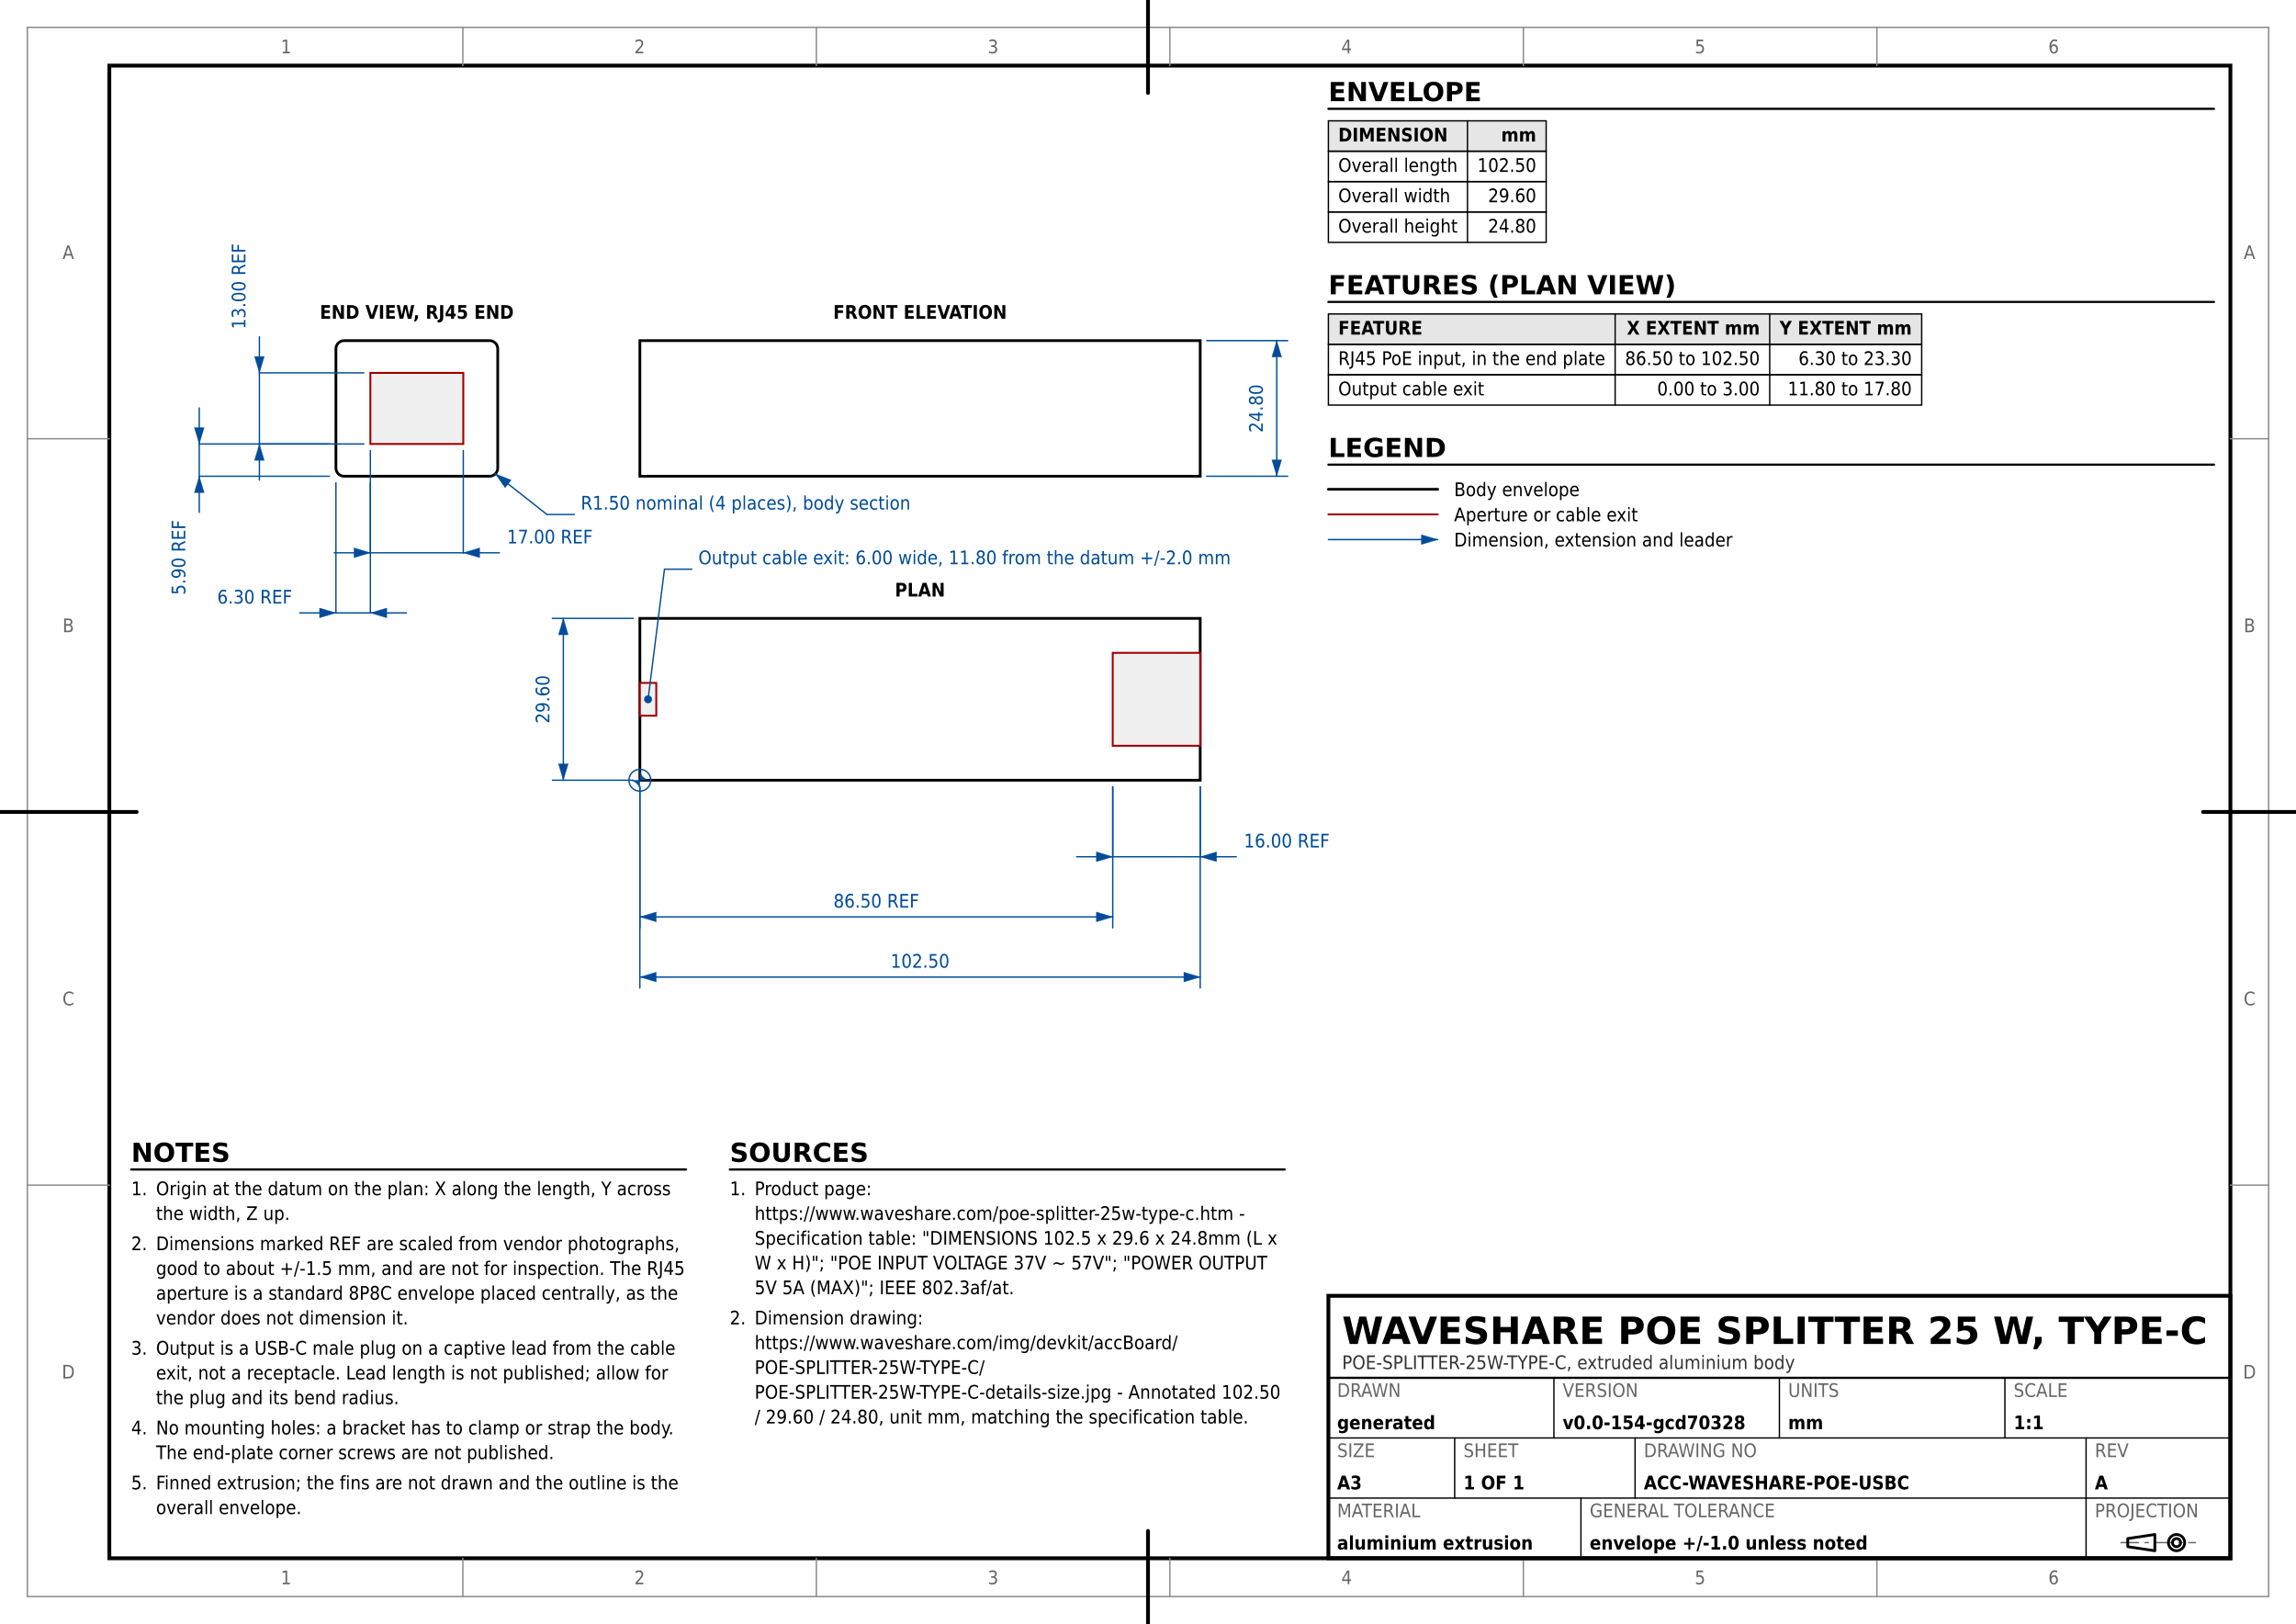
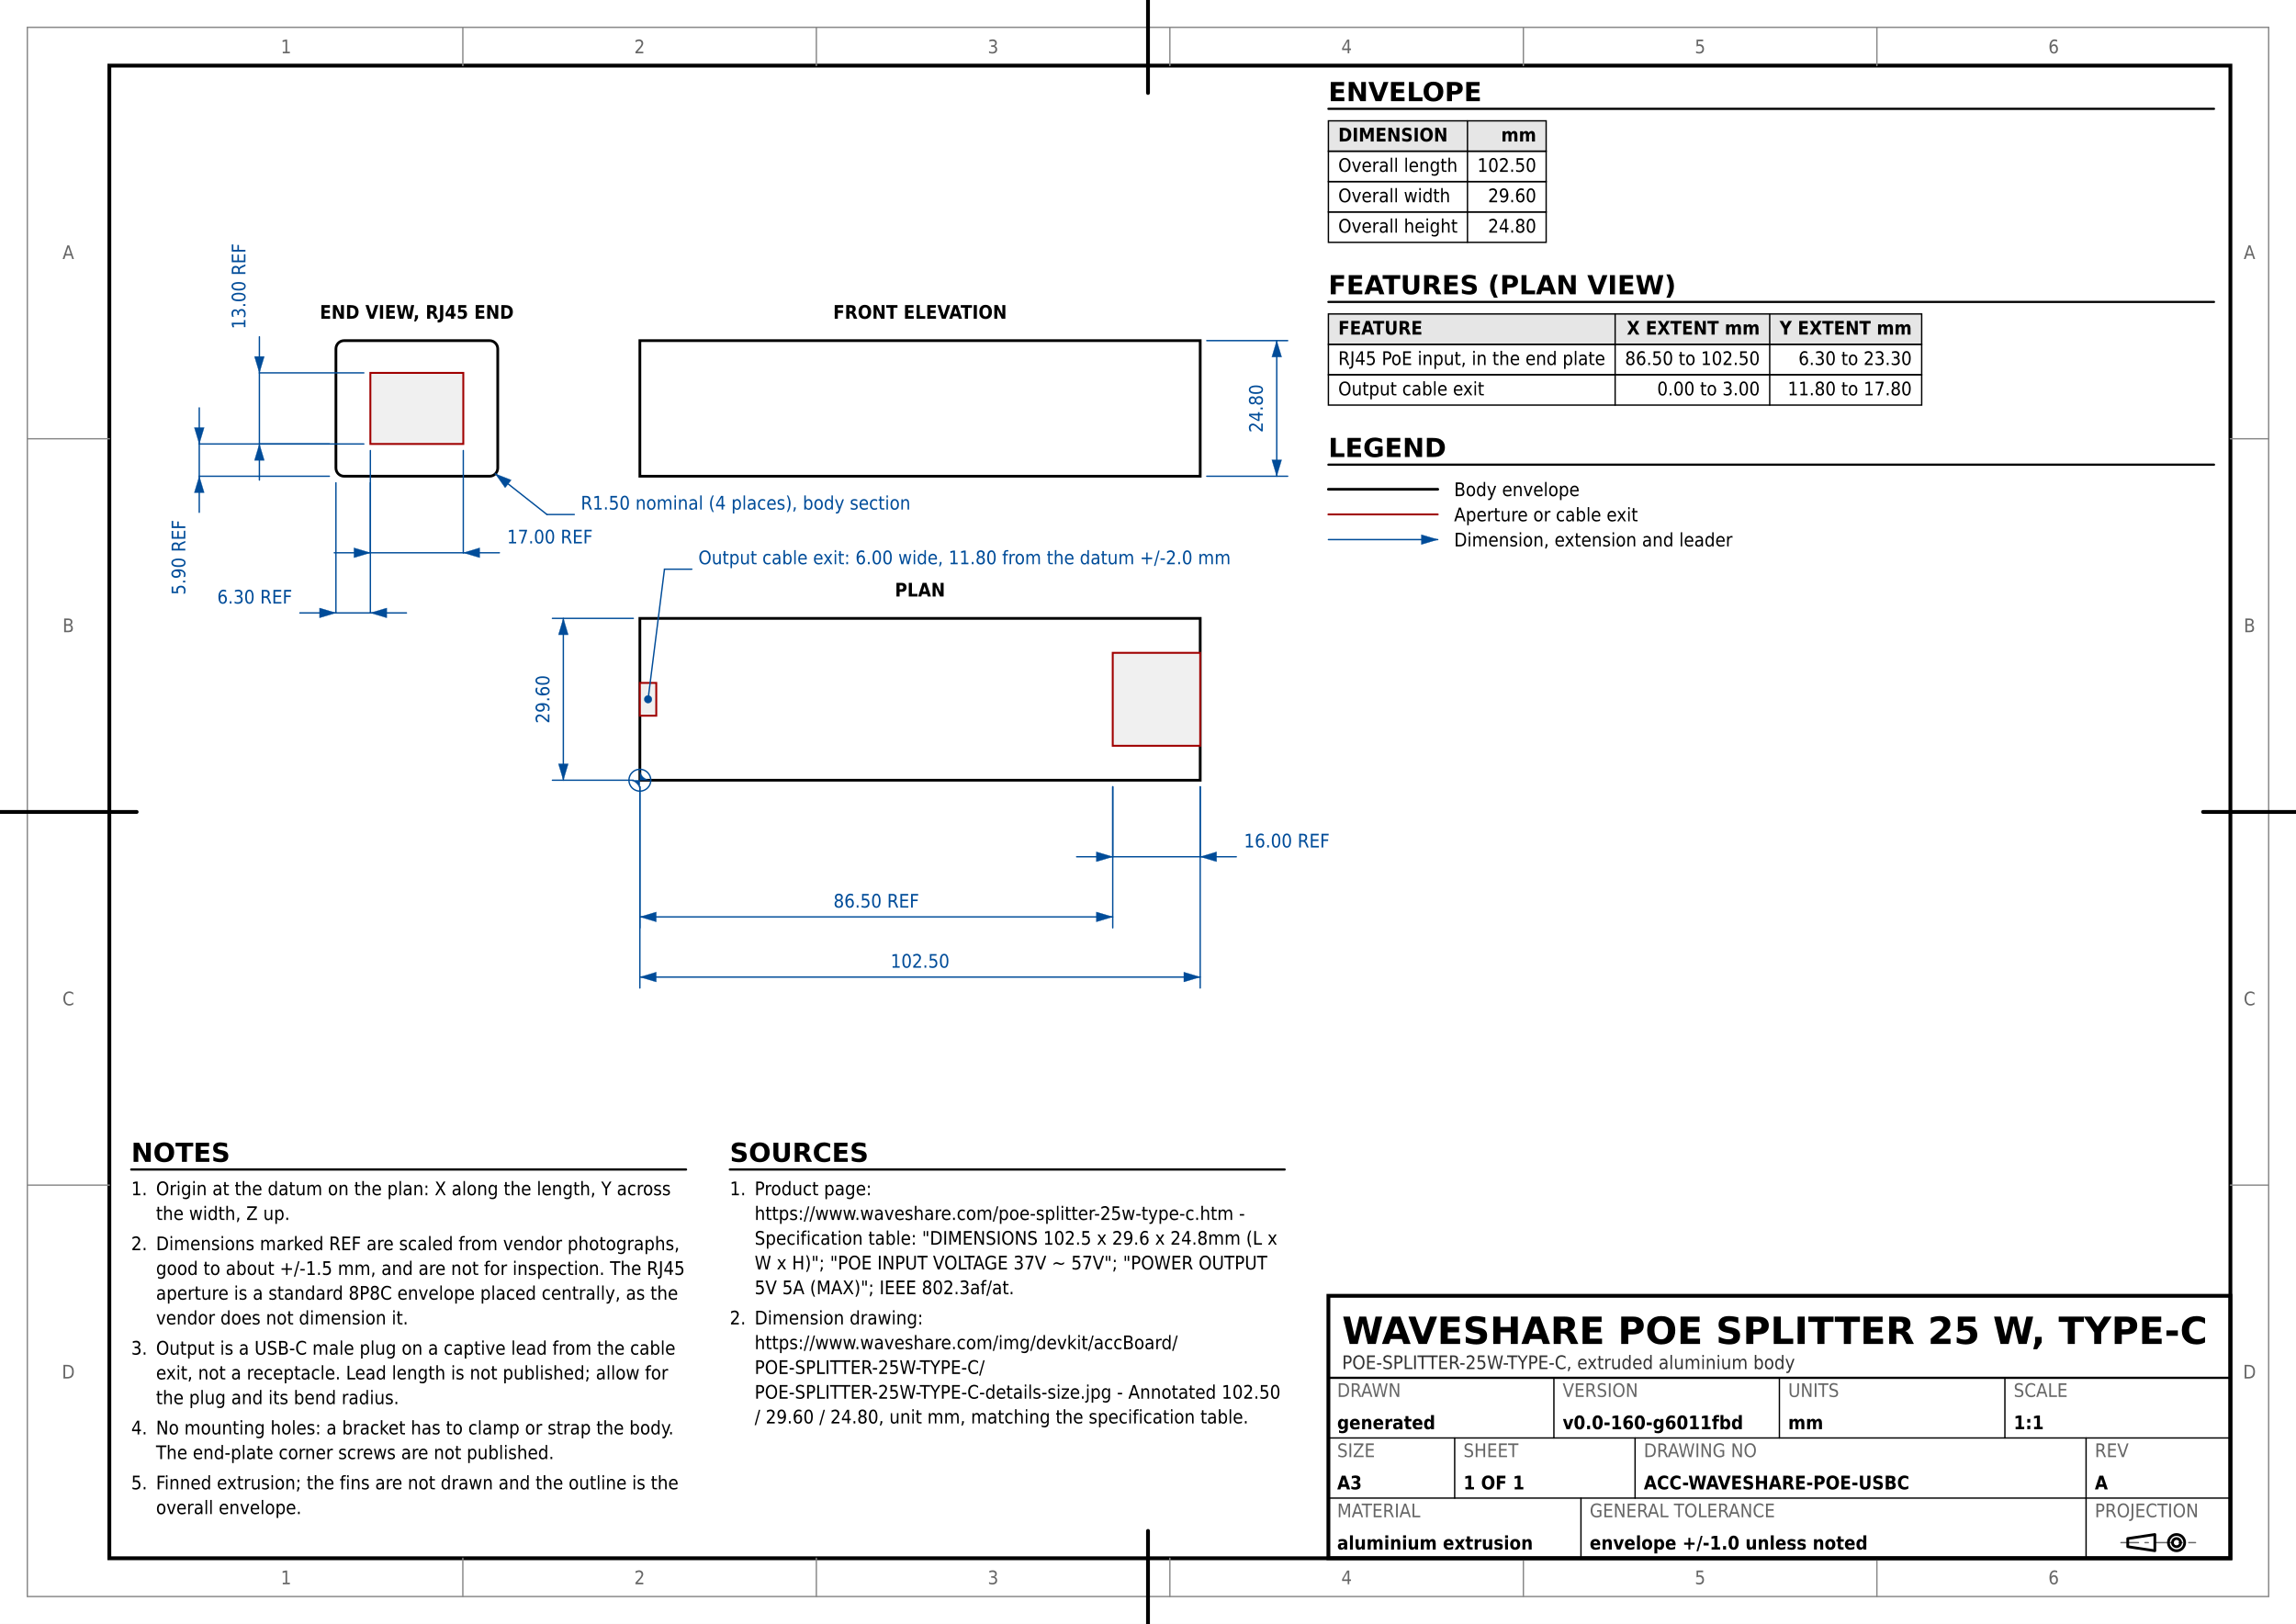
<svg xmlns="http://www.w3.org/2000/svg" version="1.1" width="420mm" height="297mm" viewBox="0 0 420 297">
  <rect width="100%" height="100%" fill="#ffffff" />
  <rect x="5" y="5" width="410" height="287" fill="none" stroke="#888888" stroke-width="0.25" />
  <rect x="20" y="12" width="388" height="273" fill="none" stroke="#000000" stroke-width="0.7" />
  <text x="52.333" y="289.75" font-family="DejaVu Sans Condensed, DejaVu Sans, Liberation Sans, sans-serif" font-size="3.429" fill="#666666" text-anchor="middle">1</text>
  <text x="52.333" y="9.75" font-family="DejaVu Sans Condensed, DejaVu Sans, Liberation Sans, sans-serif" font-size="3.429" fill="#666666" text-anchor="middle">1</text>
  <line x1="84.667" y1="292" x2="84.667" y2="285" stroke="#888888" stroke-width="0.25" stroke-linecap="round" />
  <line x1="84.667" y1="12" x2="84.667" y2="5" stroke="#888888" stroke-width="0.25" stroke-linecap="round" />
  <text x="117" y="289.75" font-family="DejaVu Sans Condensed, DejaVu Sans, Liberation Sans, sans-serif" font-size="3.429" fill="#666666" text-anchor="middle">2</text>
  <text x="117" y="9.75" font-family="DejaVu Sans Condensed, DejaVu Sans, Liberation Sans, sans-serif" font-size="3.429" fill="#666666" text-anchor="middle">2</text>
  <line x1="149.333" y1="292" x2="149.333" y2="285" stroke="#888888" stroke-width="0.25" stroke-linecap="round" />
  <line x1="149.333" y1="12" x2="149.333" y2="5" stroke="#888888" stroke-width="0.25" stroke-linecap="round" />
  <text x="181.667" y="289.75" font-family="DejaVu Sans Condensed, DejaVu Sans, Liberation Sans, sans-serif" font-size="3.429" fill="#666666" text-anchor="middle">3</text>
  <text x="181.667" y="9.75" font-family="DejaVu Sans Condensed, DejaVu Sans, Liberation Sans, sans-serif" font-size="3.429" fill="#666666" text-anchor="middle">3</text>
  <line x1="214" y1="292" x2="214" y2="285" stroke="#888888" stroke-width="0.25" stroke-linecap="round" />
  <line x1="214" y1="12" x2="214" y2="5" stroke="#888888" stroke-width="0.25" stroke-linecap="round" />
  <text x="246.333" y="289.75" font-family="DejaVu Sans Condensed, DejaVu Sans, Liberation Sans, sans-serif" font-size="3.429" fill="#666666" text-anchor="middle">4</text>
  <text x="246.333" y="9.75" font-family="DejaVu Sans Condensed, DejaVu Sans, Liberation Sans, sans-serif" font-size="3.429" fill="#666666" text-anchor="middle">4</text>
  <line x1="278.667" y1="292" x2="278.667" y2="285" stroke="#888888" stroke-width="0.25" stroke-linecap="round" />
  <line x1="278.667" y1="12" x2="278.667" y2="5" stroke="#888888" stroke-width="0.25" stroke-linecap="round" />
  <text x="311" y="289.75" font-family="DejaVu Sans Condensed, DejaVu Sans, Liberation Sans, sans-serif" font-size="3.429" fill="#666666" text-anchor="middle">5</text>
  <text x="311" y="9.75" font-family="DejaVu Sans Condensed, DejaVu Sans, Liberation Sans, sans-serif" font-size="3.429" fill="#666666" text-anchor="middle">5</text>
  <line x1="343.333" y1="292" x2="343.333" y2="285" stroke="#888888" stroke-width="0.25" stroke-linecap="round" />
  <line x1="343.333" y1="12" x2="343.333" y2="5" stroke="#888888" stroke-width="0.25" stroke-linecap="round" />
  <text x="375.667" y="289.75" font-family="DejaVu Sans Condensed, DejaVu Sans, Liberation Sans, sans-serif" font-size="3.429" fill="#666666" text-anchor="middle">6</text>
  <text x="375.667" y="9.75" font-family="DejaVu Sans Condensed, DejaVu Sans, Liberation Sans, sans-serif" font-size="3.429" fill="#666666" text-anchor="middle">6</text>
  <text x="12.5" y="252.125" font-family="DejaVu Sans Condensed, DejaVu Sans, Liberation Sans, sans-serif" font-size="3.429" fill="#666666" text-anchor="middle">D</text>
  <text x="411.5" y="252.125" font-family="DejaVu Sans Condensed, DejaVu Sans, Liberation Sans, sans-serif" font-size="3.429" fill="#666666" text-anchor="middle">D</text>
  <line x1="5" y1="216.75" x2="20" y2="216.75" stroke="#888888" stroke-width="0.25" stroke-linecap="round" />
  <line x1="408" y1="216.75" x2="415" y2="216.75" stroke="#888888" stroke-width="0.25" stroke-linecap="round" />
  <text x="12.5" y="183.875" font-family="DejaVu Sans Condensed, DejaVu Sans, Liberation Sans, sans-serif" font-size="3.429" fill="#666666" text-anchor="middle">C</text>
  <text x="411.5" y="183.875" font-family="DejaVu Sans Condensed, DejaVu Sans, Liberation Sans, sans-serif" font-size="3.429" fill="#666666" text-anchor="middle">C</text>
  <line x1="5" y1="148.5" x2="20" y2="148.5" stroke="#888888" stroke-width="0.25" stroke-linecap="round" />
  <line x1="408" y1="148.5" x2="415" y2="148.5" stroke="#888888" stroke-width="0.25" stroke-linecap="round" />
  <text x="12.5" y="115.625" font-family="DejaVu Sans Condensed, DejaVu Sans, Liberation Sans, sans-serif" font-size="3.429" fill="#666666" text-anchor="middle">B</text>
  <text x="411.5" y="115.625" font-family="DejaVu Sans Condensed, DejaVu Sans, Liberation Sans, sans-serif" font-size="3.429" fill="#666666" text-anchor="middle">B</text>
  <line x1="5" y1="80.25" x2="20" y2="80.25" stroke="#888888" stroke-width="0.25" stroke-linecap="round" />
  <line x1="408" y1="80.25" x2="415" y2="80.25" stroke="#888888" stroke-width="0.25" stroke-linecap="round" />
  <text x="12.5" y="47.375" font-family="DejaVu Sans Condensed, DejaVu Sans, Liberation Sans, sans-serif" font-size="3.429" fill="#666666" text-anchor="middle">A</text>
  <text x="411.5" y="47.375" font-family="DejaVu Sans Condensed, DejaVu Sans, Liberation Sans, sans-serif" font-size="3.429" fill="#666666" text-anchor="middle">A</text>
  <line x1="210" y1="297" x2="210" y2="280" stroke="#000000" stroke-width="0.7" stroke-linecap="round" />
  <line x1="210" y1="17" x2="210" y2="0" stroke="#000000" stroke-width="0.7" stroke-linecap="round" />
  <line x1="0" y1="148.5" x2="25" y2="148.5" stroke="#000000" stroke-width="0.7" stroke-linecap="round" />
  <line x1="403" y1="148.5" x2="420" y2="148.5" stroke="#000000" stroke-width="0.7" stroke-linecap="round" />
  <rect x="117.05" y="62.3" width="102.5" height="24.8" fill="none" stroke="#000000" stroke-width="0.5" />
  <rect x="117.05" y="113.1" width="102.5" height="29.6" fill="none" stroke="#000000" stroke-width="0.5" />
  <rect x="61.45" y="62.3" width="29.6" height="24.8" fill="none" stroke="#000000" stroke-width="0.5" rx="1.5" ry="1.5" />
  <text x="168.3" y="58.3" font-family="DejaVu Sans Condensed, DejaVu Sans, Liberation Sans, sans-serif" font-size="3.429" fill="#000000" text-anchor="middle" font-weight="bold">FRONT ELEVATION</text>
  <text x="168.3" y="109.1" font-family="DejaVu Sans Condensed, DejaVu Sans, Liberation Sans, sans-serif" font-size="3.429" fill="#000000" text-anchor="middle" font-weight="bold">PLAN</text>
  <text x="76.25" y="58.3" font-family="DejaVu Sans Condensed, DejaVu Sans, Liberation Sans, sans-serif" font-size="3.429" fill="#000000" text-anchor="middle" font-weight="bold">END VIEW, RJ45 END</text>
  <rect x="203.55" y="119.4" width="16" height="17" fill="#f0f0f0" stroke="#a00000" stroke-width="0.35" />
  <rect x="67.75" y="68.2" width="17" height="13" fill="#f0f0f0" stroke="#a00000" stroke-width="0.35" />
  <line x1="67.75" y1="82.4" x2="67.75" y2="101.1" stroke="#004c99" stroke-width="0.25" stroke-linecap="round" />
  <line x1="84.75" y1="82.4" x2="84.75" y2="101.1" stroke="#004c99" stroke-width="0.25" stroke-linecap="round" />
  <line x1="67.75" y1="101.1" x2="84.75" y2="101.1" stroke="#004c99" stroke-width="0.25" stroke-linecap="round" />
  <polygon points="67.75,101.1 64.75,100.2 64.75,102" fill="#004c99" stroke="#004c99" stroke-width="0.05" stroke-linejoin="round" />
  <polygon points="84.75,101.1 87.75,102 87.75,100.2" fill="#004c99" stroke="#004c99" stroke-width="0.05" stroke-linejoin="round" />
  <line x1="61.15" y1="101.1" x2="67.75" y2="101.1" stroke="#004c99" stroke-width="0.25" stroke-linecap="round" />
  <line x1="84.75" y1="101.1" x2="91.35" y2="101.1" stroke="#004c99" stroke-width="0.25" stroke-linecap="round" />
  <text x="92.75" y="99.391" font-family="DejaVu Sans Condensed, DejaVu Sans, Liberation Sans, sans-serif" font-size="3.429" fill="#004c99" text-anchor="start">17.00 REF</text>
  <line x1="61.45" y1="88.3" x2="61.45" y2="112.1" stroke="#004c99" stroke-width="0.25" stroke-linecap="round" />
  <line x1="67.75" y1="88.3" x2="67.75" y2="112.1" stroke="#004c99" stroke-width="0.25" stroke-linecap="round" />
  <line x1="61.45" y1="112.1" x2="67.75" y2="112.1" stroke="#004c99" stroke-width="0.25" stroke-linecap="round" />
  <polygon points="61.45,112.1 58.45,111.2 58.45,113" fill="#004c99" stroke="#004c99" stroke-width="0.05" stroke-linejoin="round" />
  <polygon points="67.75,112.1 70.75,113 70.75,111.2" fill="#004c99" stroke="#004c99" stroke-width="0.05" stroke-linejoin="round" />
  <line x1="54.85" y1="112.1" x2="61.45" y2="112.1" stroke="#004c99" stroke-width="0.25" stroke-linecap="round" />
  <line x1="67.75" y1="112.1" x2="74.35" y2="112.1" stroke="#004c99" stroke-width="0.25" stroke-linecap="round" />
  <text x="53.45" y="110.391" font-family="DejaVu Sans Condensed, DejaVu Sans, Liberation Sans, sans-serif" font-size="3.429" fill="#004c99" text-anchor="end">6.30 REF</text>
  <line x1="66.55" y1="81.2" x2="47.45" y2="81.2" stroke="#004c99" stroke-width="0.25" stroke-linecap="round" />
  <line x1="66.55" y1="68.2" x2="47.45" y2="68.2" stroke="#004c99" stroke-width="0.25" stroke-linecap="round" />
  <line x1="47.45" y1="81.2" x2="47.45" y2="68.2" stroke="#004c99" stroke-width="0.25" stroke-linecap="round" />
  <polygon points="47.45,81.2 46.55,84.2 48.35,84.2" fill="#004c99" stroke="#004c99" stroke-width="0.05" stroke-linejoin="round" />
  <polygon points="47.45,68.2 48.35,65.2 46.55,65.2" fill="#004c99" stroke="#004c99" stroke-width="0.05" stroke-linejoin="round" />
  <line x1="47.45" y1="87.8" x2="47.45" y2="81.2" stroke="#004c99" stroke-width="0.25" stroke-linecap="round" />
  <line x1="47.45" y1="68.2" x2="47.45" y2="61.6" stroke="#004c99" stroke-width="0.25" stroke-linecap="round" />
  <text x="44.895" y="60.2" font-family="DejaVu Sans Condensed, DejaVu Sans, Liberation Sans, sans-serif" font-size="3.429" fill="#004c99" text-anchor="start" transform="rotate(-90 44.8953 60.2)">13.00 REF</text>
  <line x1="60.25" y1="87.1" x2="36.45" y2="87.1" stroke="#004c99" stroke-width="0.25" stroke-linecap="round" />
  <line x1="60.25" y1="81.2" x2="36.45" y2="81.2" stroke="#004c99" stroke-width="0.25" stroke-linecap="round" />
  <line x1="36.45" y1="87.1" x2="36.45" y2="81.2" stroke="#004c99" stroke-width="0.25" stroke-linecap="round" />
  <polygon points="36.45,87.1 35.55,90.1 37.35,90.1" fill="#004c99" stroke="#004c99" stroke-width="0.05" stroke-linejoin="round" />
  <polygon points="36.45,81.2 37.35,78.2 35.55,78.2" fill="#004c99" stroke="#004c99" stroke-width="0.05" stroke-linejoin="round" />
  <line x1="36.45" y1="93.7" x2="36.45" y2="87.1" stroke="#004c99" stroke-width="0.25" stroke-linecap="round" />
  <line x1="36.45" y1="81.2" x2="36.45" y2="74.6" stroke="#004c99" stroke-width="0.25" stroke-linecap="round" />
  <text x="33.895" y="95.1" font-family="DejaVu Sans Condensed, DejaVu Sans, Liberation Sans, sans-serif" font-size="3.429" fill="#004c99" text-anchor="end" transform="rotate(-90 33.8953 95.1)">5.90 REF</text>
  <line x1="203.55" y1="143.9" x2="203.55" y2="156.7" stroke="#004c99" stroke-width="0.25" stroke-linecap="round" />
  <line x1="219.55" y1="143.9" x2="219.55" y2="156.7" stroke="#004c99" stroke-width="0.25" stroke-linecap="round" />
  <line x1="203.55" y1="156.7" x2="219.55" y2="156.7" stroke="#004c99" stroke-width="0.25" stroke-linecap="round" />
  <polygon points="203.55,156.7 200.55,155.8 200.55,157.6" fill="#004c99" stroke="#004c99" stroke-width="0.05" stroke-linejoin="round" />
  <polygon points="219.55,156.7 222.55,157.6 222.55,155.8" fill="#004c99" stroke="#004c99" stroke-width="0.05" stroke-linejoin="round" />
  <line x1="196.95" y1="156.7" x2="203.55" y2="156.7" stroke="#004c99" stroke-width="0.25" stroke-linecap="round" />
  <line x1="219.55" y1="156.7" x2="226.15" y2="156.7" stroke="#004c99" stroke-width="0.25" stroke-linecap="round" />
  <text x="227.55" y="154.991" font-family="DejaVu Sans Condensed, DejaVu Sans, Liberation Sans, sans-serif" font-size="3.429" fill="#004c99" text-anchor="start">16.00 REF</text>
  <line x1="117.05" y1="143.9" x2="117.05" y2="169.7" stroke="#004c99" stroke-width="0.25" stroke-linecap="round" />
  <line x1="203.55" y1="143.9" x2="203.55" y2="169.7" stroke="#004c99" stroke-width="0.25" stroke-linecap="round" />
  <line x1="117.05" y1="167.7" x2="203.55" y2="167.7" stroke="#004c99" stroke-width="0.25" stroke-linecap="round" />
  <polygon points="117.05,167.7 120.05,168.6 120.05,166.8" fill="#004c99" stroke="#004c99" stroke-width="0.05" stroke-linejoin="round" />
  <polygon points="203.55,167.7 200.55,166.8 200.55,168.6" fill="#004c99" stroke="#004c99" stroke-width="0.05" stroke-linejoin="round" />
  <text x="160.3" y="165.991" font-family="DejaVu Sans Condensed, DejaVu Sans, Liberation Sans, sans-serif" font-size="3.429" fill="#004c99" text-anchor="middle">86.50 REF</text>
  <rect x="117.05" y="124.9" width="3" height="6" fill="#f0f0f0" stroke="#a00000" stroke-width="0.35" />
  <circle cx="118.55" cy="127.9" r="0.7" fill="#004c99" stroke="#004c99" stroke-width="0.05" />
  <line x1="118.55" y1="127.9" x2="121.55" y2="104.1" stroke="#004c99" stroke-width="0.25" stroke-linecap="round" />
  <line x1="121.55" y1="104.1" x2="126.55" y2="104.1" stroke="#004c99" stroke-width="0.25" stroke-linecap="round" />
  <text x="127.75" y="103.2" font-family="DejaVu Sans Condensed, DejaVu Sans, Liberation Sans, sans-serif" font-size="3.429" fill="#004c99" text-anchor="start">Output cable exit: 6.00 wide, 11.80 from the datum +/-2.0 mm</text>
  <line x1="117.05" y1="143.9" x2="117.05" y2="180.7" stroke="#004c99" stroke-width="0.25" stroke-linecap="round" />
  <line x1="219.55" y1="143.9" x2="219.55" y2="180.7" stroke="#004c99" stroke-width="0.25" stroke-linecap="round" />
  <line x1="117.05" y1="178.7" x2="219.55" y2="178.7" stroke="#004c99" stroke-width="0.25" stroke-linecap="round" />
  <polygon points="117.05,178.7 120.05,179.6 120.05,177.8" fill="#004c99" stroke="#004c99" stroke-width="0.05" stroke-linejoin="round" />
  <polygon points="219.55,178.7 216.55,177.8 216.55,179.6" fill="#004c99" stroke="#004c99" stroke-width="0.05" stroke-linejoin="round" />
  <text x="168.3" y="176.991" font-family="DejaVu Sans Condensed, DejaVu Sans, Liberation Sans, sans-serif" font-size="3.429" fill="#004c99" text-anchor="middle">102.50</text>
  <line x1="115.85" y1="142.7" x2="101.05" y2="142.7" stroke="#004c99" stroke-width="0.25" stroke-linecap="round" />
  <line x1="115.85" y1="113.1" x2="101.05" y2="113.1" stroke="#004c99" stroke-width="0.25" stroke-linecap="round" />
  <line x1="103.05" y1="142.7" x2="103.05" y2="113.1" stroke="#004c99" stroke-width="0.25" stroke-linecap="round" />
  <polygon points="103.05,142.7 103.95,139.7 102.15,139.7" fill="#004c99" stroke="#004c99" stroke-width="0.05" stroke-linejoin="round" />
  <polygon points="103.05,113.1 102.15,116.1 103.95,116.1" fill="#004c99" stroke="#004c99" stroke-width="0.05" stroke-linejoin="round" />
  <text x="100.495" y="127.9" font-family="DejaVu Sans Condensed, DejaVu Sans, Liberation Sans, sans-serif" font-size="3.429" fill="#004c99" text-anchor="middle" transform="rotate(-90 100.4953 127.9)">29.60</text>
  <line x1="220.75" y1="87.1" x2="235.55" y2="87.1" stroke="#004c99" stroke-width="0.25" stroke-linecap="round" />
  <line x1="220.75" y1="62.3" x2="235.55" y2="62.3" stroke="#004c99" stroke-width="0.25" stroke-linecap="round" />
  <line x1="233.55" y1="87.1" x2="233.55" y2="62.3" stroke="#004c99" stroke-width="0.25" stroke-linecap="round" />
  <polygon points="233.55,87.1 234.45,84.1 232.65,84.1" fill="#004c99" stroke="#004c99" stroke-width="0.05" stroke-linejoin="round" />
  <polygon points="233.55,62.3 232.65,65.3 234.45,65.3" fill="#004c99" stroke="#004c99" stroke-width="0.05" stroke-linejoin="round" />
  <text x="230.995" y="74.7" font-family="DejaVu Sans Condensed, DejaVu Sans, Liberation Sans, sans-serif" font-size="3.429" fill="#004c99" text-anchor="middle" transform="rotate(-90 230.9953 74.7)">24.80</text>
  <polygon points="90.6,86.65 92.399,89.214 93.513,87.8" fill="#004c99" stroke="#004c99" stroke-width="0.05" stroke-linejoin="round" />
  <line x1="90.6" y1="86.65" x2="100.05" y2="94.1" stroke="#004c99" stroke-width="0.25" stroke-linecap="round" />
  <line x1="100.05" y1="94.1" x2="105.05" y2="94.1" stroke="#004c99" stroke-width="0.25" stroke-linecap="round" />
  <text x="106.25" y="93.2" font-family="DejaVu Sans Condensed, DejaVu Sans, Liberation Sans, sans-serif" font-size="3.429" fill="#004c99" text-anchor="start">R1.50 nominal (4 places), body section</text>
  <circle cx="117.05" cy="142.7" r="2" fill="none" stroke="#004c99" stroke-width="0.25" />
  <path d="M 117.05 142.7 L 119.05 142.7 A 2.0 2.0 0 0 1 117.05 140.7 Z" fill="#004c99" stroke="#004c99" stroke-width="0.05" stroke-linejoin="round" stroke-linecap="round" />
  <path d="M 117.05 142.7 L 115.05 142.7 A 2.0 2.0 0 0 1 117.05 144.7 Z" fill="#004c99" stroke="#004c99" stroke-width="0.05" stroke-linejoin="round" stroke-linecap="round" />
  <text x="243" y="18.5" font-family="DejaVu Sans, Liberation Sans, sans-serif" font-size="4.801" fill="#000000" text-anchor="start" font-weight="bold">ENVELOPE</text>
  <line x1="243" y1="19.9" x2="405" y2="19.9" stroke="#000000" stroke-width="0.4" stroke-linecap="round" />
  <rect x="243" y="22.1" width="39.833" height="5.556" fill="#e6e6e6" stroke="#000000" stroke-width="0.25" />
  <text x="244.8" y="25.878" font-family="DejaVu Sans Condensed, DejaVu Sans, Liberation Sans, sans-serif" font-size="3.429" fill="#000000" text-anchor="start" font-weight="bold">DIMENSION</text>
  <text x="281.033" y="25.878" font-family="DejaVu Sans Condensed, DejaVu Sans, Liberation Sans, sans-serif" font-size="3.429" fill="#000000" text-anchor="end" font-weight="bold">mm</text>
  <rect x="243" y="27.656" width="39.833" height="5.556" fill="none" stroke="#000000" stroke-width="0.25" />
  <text x="244.8" y="31.433" font-family="DejaVu Sans Condensed, DejaVu Sans, Liberation Sans, sans-serif" font-size="3.429" fill="#000000" text-anchor="start">Overall length</text>
  <text x="281.033" y="31.433" font-family="DejaVu Sans Condensed, DejaVu Sans, Liberation Sans, sans-serif" font-size="3.429" fill="#000000" text-anchor="end">102.50</text>
  <rect x="243" y="33.211" width="39.833" height="5.556" fill="none" stroke="#000000" stroke-width="0.25" />
  <text x="244.8" y="36.989" font-family="DejaVu Sans Condensed, DejaVu Sans, Liberation Sans, sans-serif" font-size="3.429" fill="#000000" text-anchor="start">Overall width</text>
  <text x="281.033" y="36.989" font-family="DejaVu Sans Condensed, DejaVu Sans, Liberation Sans, sans-serif" font-size="3.429" fill="#000000" text-anchor="end">29.60</text>
  <rect x="243" y="38.767" width="39.833" height="5.556" fill="none" stroke="#000000" stroke-width="0.25" />
  <text x="244.8" y="42.544" font-family="DejaVu Sans Condensed, DejaVu Sans, Liberation Sans, sans-serif" font-size="3.429" fill="#000000" text-anchor="start">Overall height</text>
  <text x="281.033" y="42.544" font-family="DejaVu Sans Condensed, DejaVu Sans, Liberation Sans, sans-serif" font-size="3.429" fill="#000000" text-anchor="end">24.80</text>
  <line x1="268.441" y1="22.1" x2="268.441" y2="44.322" stroke="#000000" stroke-width="0.25" stroke-linecap="round" />
  <text x="243" y="53.822" font-family="DejaVu Sans, Liberation Sans, sans-serif" font-size="4.801" fill="#000000" text-anchor="start" font-weight="bold">FEATURES (PLAN VIEW)</text>
  <line x1="243" y1="55.222" x2="405" y2="55.222" stroke="#000000" stroke-width="0.4" stroke-linecap="round" />
  <rect x="243" y="57.422" width="108.528" height="5.556" fill="#e6e6e6" stroke="#000000" stroke-width="0.25" />
  <text x="244.8" y="61.2" font-family="DejaVu Sans Condensed, DejaVu Sans, Liberation Sans, sans-serif" font-size="3.429" fill="#000000" text-anchor="start" font-weight="bold">FEATURE</text>
  <text x="321.929" y="61.2" font-family="DejaVu Sans Condensed, DejaVu Sans, Liberation Sans, sans-serif" font-size="3.429" fill="#000000" text-anchor="end" font-weight="bold">X EXTENT mm</text>
  <text x="349.728" y="61.2" font-family="DejaVu Sans Condensed, DejaVu Sans, Liberation Sans, sans-serif" font-size="3.429" fill="#000000" text-anchor="end" font-weight="bold">Y EXTENT mm</text>
  <rect x="243" y="62.978" width="108.528" height="5.556" fill="none" stroke="#000000" stroke-width="0.25" />
  <text x="244.8" y="66.756" font-family="DejaVu Sans Condensed, DejaVu Sans, Liberation Sans, sans-serif" font-size="3.429" fill="#000000" text-anchor="start">RJ45 PoE input, in the end plate</text>
  <text x="321.929" y="66.756" font-family="DejaVu Sans Condensed, DejaVu Sans, Liberation Sans, sans-serif" font-size="3.429" fill="#000000" text-anchor="end">86.50 to 102.50</text>
  <text x="349.728" y="66.756" font-family="DejaVu Sans Condensed, DejaVu Sans, Liberation Sans, sans-serif" font-size="3.429" fill="#000000" text-anchor="end">6.30 to 23.30</text>
  <rect x="243" y="68.533" width="108.528" height="5.556" fill="none" stroke="#000000" stroke-width="0.25" />
  <text x="244.8" y="72.311" font-family="DejaVu Sans Condensed, DejaVu Sans, Liberation Sans, sans-serif" font-size="3.429" fill="#000000" text-anchor="start">Output cable exit</text>
  <text x="321.929" y="72.311" font-family="DejaVu Sans Condensed, DejaVu Sans, Liberation Sans, sans-serif" font-size="3.429" fill="#000000" text-anchor="end">0.00 to 3.00</text>
  <text x="349.728" y="72.311" font-family="DejaVu Sans Condensed, DejaVu Sans, Liberation Sans, sans-serif" font-size="3.429" fill="#000000" text-anchor="end">11.80 to 17.80</text>
  <line x1="295.452" y1="57.422" x2="295.452" y2="74.089" stroke="#000000" stroke-width="0.25" stroke-linecap="round" />
  <line x1="323.729" y1="57.422" x2="323.729" y2="74.089" stroke="#000000" stroke-width="0.25" stroke-linecap="round" />
  <text x="243" y="83.589" font-family="DejaVu Sans, Liberation Sans, sans-serif" font-size="4.801" fill="#000000" text-anchor="start" font-weight="bold">LEGEND</text>
  <line x1="243" y1="84.989" x2="405" y2="84.989" stroke="#000000" stroke-width="0.4" stroke-linecap="round" />
  <line x1="243" y1="89.489" x2="263" y2="89.489" stroke="#000000" stroke-width="0.5" stroke-linecap="round" />
  <text x="266" y="90.739" font-family="DejaVu Sans Condensed, DejaVu Sans, Liberation Sans, sans-serif" font-size="3.429" fill="#000000" text-anchor="start">Body envelope</text>
  <line x1="243" y1="94.089" x2="263" y2="94.089" stroke="#a00000" stroke-width="0.35" stroke-linecap="round" />
  <text x="266" y="95.339" font-family="DejaVu Sans Condensed, DejaVu Sans, Liberation Sans, sans-serif" font-size="3.429" fill="#000000" text-anchor="start">Aperture or cable exit</text>
  <line x1="243" y1="98.689" x2="263" y2="98.689" stroke="#004c99" stroke-width="0.25" stroke-linecap="round" />
  <polygon points="263,98.689 260,97.789 260,99.589" fill="#004c99" stroke="#004c99" stroke-width="0.05" stroke-linejoin="round" />
  <text x="266" y="99.939" font-family="DejaVu Sans Condensed, DejaVu Sans, Liberation Sans, sans-serif" font-size="3.429" fill="#000000" text-anchor="start">Dimension, extension and leader</text>
  <text x="24" y="212.5" font-family="DejaVu Sans, Liberation Sans, sans-serif" font-size="4.801" fill="#000000" text-anchor="start" font-weight="bold">NOTES</text>
  <line x1="24" y1="213.9" x2="125.5" y2="213.9" stroke="#000000" stroke-width="0.4" stroke-linecap="round" />
  <text x="24" y="218.6" font-family="DejaVu Sans Condensed, DejaVu Sans, Liberation Sans, sans-serif" font-size="3.429" fill="#000000" text-anchor="start">1.</text>
  <text x="28.542" y="218.6" font-family="DejaVu Sans Condensed, DejaVu Sans, Liberation Sans, sans-serif" font-size="3.429" fill="#000000" text-anchor="start">Origin at the datum on the plan: X along the length, Y across</text>
  <text x="28.542" y="223.127" font-family="DejaVu Sans Condensed, DejaVu Sans, Liberation Sans, sans-serif" font-size="3.429" fill="#000000" text-anchor="start">the width, Z up.</text>
  <text x="24" y="228.654" font-family="DejaVu Sans Condensed, DejaVu Sans, Liberation Sans, sans-serif" font-size="3.429" fill="#000000" text-anchor="start">2.</text>
  <text x="28.542" y="228.654" font-family="DejaVu Sans Condensed, DejaVu Sans, Liberation Sans, sans-serif" font-size="3.429" fill="#000000" text-anchor="start">Dimensions marked REF are scaled from vendor photographs,</text>
  <text x="28.542" y="233.18" font-family="DejaVu Sans Condensed, DejaVu Sans, Liberation Sans, sans-serif" font-size="3.429" fill="#000000" text-anchor="start">good to about +/-1.5 mm, and are not for inspection. The RJ45</text>
  <text x="28.542" y="237.707" font-family="DejaVu Sans Condensed, DejaVu Sans, Liberation Sans, sans-serif" font-size="3.429" fill="#000000" text-anchor="start">aperture is a standard 8P8C envelope placed centrally, as the</text>
  <text x="28.542" y="242.234" font-family="DejaVu Sans Condensed, DejaVu Sans, Liberation Sans, sans-serif" font-size="3.429" fill="#000000" text-anchor="start">vendor does not dimension it.</text>
  <text x="24" y="247.761" font-family="DejaVu Sans Condensed, DejaVu Sans, Liberation Sans, sans-serif" font-size="3.429" fill="#000000" text-anchor="start">3.</text>
  <text x="28.542" y="247.761" font-family="DejaVu Sans Condensed, DejaVu Sans, Liberation Sans, sans-serif" font-size="3.429" fill="#000000" text-anchor="start">Output is a USB-C male plug on a captive lead from the cable</text>
  <text x="28.542" y="252.287" font-family="DejaVu Sans Condensed, DejaVu Sans, Liberation Sans, sans-serif" font-size="3.429" fill="#000000" text-anchor="start">exit, not a receptacle. Lead length is not published; allow for</text>
  <text x="28.542" y="256.814" font-family="DejaVu Sans Condensed, DejaVu Sans, Liberation Sans, sans-serif" font-size="3.429" fill="#000000" text-anchor="start">the plug and its bend radius.</text>
  <text x="24" y="262.341" font-family="DejaVu Sans Condensed, DejaVu Sans, Liberation Sans, sans-serif" font-size="3.429" fill="#000000" text-anchor="start">4.</text>
  <text x="28.542" y="262.341" font-family="DejaVu Sans Condensed, DejaVu Sans, Liberation Sans, sans-serif" font-size="3.429" fill="#000000" text-anchor="start">No mounting holes: a bracket has to clamp or strap the body.</text>
  <text x="28.542" y="266.868" font-family="DejaVu Sans Condensed, DejaVu Sans, Liberation Sans, sans-serif" font-size="3.429" fill="#000000" text-anchor="start">The end-plate corner screws are not published.</text>
  <text x="24" y="272.394" font-family="DejaVu Sans Condensed, DejaVu Sans, Liberation Sans, sans-serif" font-size="3.429" fill="#000000" text-anchor="start">5.</text>
  <text x="28.542" y="272.394" font-family="DejaVu Sans Condensed, DejaVu Sans, Liberation Sans, sans-serif" font-size="3.429" fill="#000000" text-anchor="start">Finned extrusion; the fins are not drawn and the outline is the</text>
  <text x="28.542" y="276.921" font-family="DejaVu Sans Condensed, DejaVu Sans, Liberation Sans, sans-serif" font-size="3.429" fill="#000000" text-anchor="start">overall envelope.</text>
  <text x="133.5" y="212.5" font-family="DejaVu Sans, Liberation Sans, sans-serif" font-size="4.801" fill="#000000" text-anchor="start" font-weight="bold">SOURCES</text>
  <line x1="133.5" y1="213.9" x2="235" y2="213.9" stroke="#000000" stroke-width="0.4" stroke-linecap="round" />
  <text x="133.5" y="218.6" font-family="DejaVu Sans Condensed, DejaVu Sans, Liberation Sans, sans-serif" font-size="3.429" fill="#000000" text-anchor="start">1.</text>
  <text x="138.042" y="218.6" font-family="DejaVu Sans Condensed, DejaVu Sans, Liberation Sans, sans-serif" font-size="3.429" fill="#000000" text-anchor="start">Product page:</text>
  <text x="138.042" y="223.127" font-family="DejaVu Sans Condensed, DejaVu Sans, Liberation Sans, sans-serif" font-size="3.429" fill="#000000" text-anchor="start">https://www.waveshare.com/poe-splitter-25w-type-c.htm -</text>
  <text x="138.042" y="227.654" font-family="DejaVu Sans Condensed, DejaVu Sans, Liberation Sans, sans-serif" font-size="3.429" fill="#000000" text-anchor="start">Specification table: "DIMENSIONS 102.5 x 29.6 x 24.8mm (L x</text>
  <text x="138.042" y="232.18" font-family="DejaVu Sans Condensed, DejaVu Sans, Liberation Sans, sans-serif" font-size="3.429" fill="#000000" text-anchor="start">W x H)"; "POE INPUT VOLTAGE 37V ~ 57V"; "POWER OUTPUT</text>
  <text x="138.042" y="236.707" font-family="DejaVu Sans Condensed, DejaVu Sans, Liberation Sans, sans-serif" font-size="3.429" fill="#000000" text-anchor="start">5V 5A (MAX)"; IEEE 802.3af/at.</text>
  <text x="133.5" y="242.234" font-family="DejaVu Sans Condensed, DejaVu Sans, Liberation Sans, sans-serif" font-size="3.429" fill="#000000" text-anchor="start">2.</text>
  <text x="138.042" y="242.234" font-family="DejaVu Sans Condensed, DejaVu Sans, Liberation Sans, sans-serif" font-size="3.429" fill="#000000" text-anchor="start">Dimension drawing:</text>
  <text x="138.042" y="246.761" font-family="DejaVu Sans Condensed, DejaVu Sans, Liberation Sans, sans-serif" font-size="3.429" fill="#000000" text-anchor="start">https://www.waveshare.com/img/devkit/accBoard/</text>
  <text x="138.042" y="251.287" font-family="DejaVu Sans Condensed, DejaVu Sans, Liberation Sans, sans-serif" font-size="3.429" fill="#000000" text-anchor="start">POE-SPLITTER-25W-TYPE-C/</text>
  <text x="138.042" y="255.814" font-family="DejaVu Sans Condensed, DejaVu Sans, Liberation Sans, sans-serif" font-size="3.429" fill="#000000" text-anchor="start">POE-SPLITTER-25W-TYPE-C-details-size.jpg - Annotated 102.50</text>
  <text x="138.042" y="260.341" font-family="DejaVu Sans Condensed, DejaVu Sans, Liberation Sans, sans-serif" font-size="3.429" fill="#000000" text-anchor="start">/ 29.60 / 24.80, unit mm, matching the specification table.</text>
  <rect x="243" y="237" width="165" height="48" fill="none" stroke="#000000" stroke-width="0.7" />
  <line x1="243" y1="252" x2="408" y2="252" stroke="#000000" stroke-width="0.4" stroke-linecap="round" />
  <text x="245.5" y="245.8" font-family="DejaVu Sans, Liberation Sans, sans-serif" font-size="6.859" fill="#000000" text-anchor="start" font-weight="bold">WAVESHARE POE SPLITTER 25 W, TYPE-C</text>
  <text x="245.5" y="250.4" font-family="DejaVu Sans Condensed, DejaVu Sans, Liberation Sans, sans-serif" font-size="3.429" fill="#333333" text-anchor="start">POE-SPLITTER-25W-TYPE-C, extruded aluminium body</text>
  <text x="244.6" y="255.5" font-family="DejaVu Sans Condensed, DejaVu Sans, Liberation Sans, sans-serif" font-size="3.429" fill="#666666" text-anchor="start">DRAWN</text>
  <text x="244.6" y="261.4" font-family="DejaVu Sans Condensed, DejaVu Sans, Liberation Sans, sans-serif" font-size="3.429" fill="#000000" text-anchor="start" font-weight="bold">generated</text>
  <line x1="284.25" y1="263" x2="284.25" y2="252" stroke="#000000" stroke-width="0.25" stroke-linecap="round" />
  <text x="285.85" y="255.5" font-family="DejaVu Sans Condensed, DejaVu Sans, Liberation Sans, sans-serif" font-size="3.429" fill="#666666" text-anchor="start">VERSION</text>
-   <text x="285.85" y="261.4" font-family="DejaVu Sans Condensed, DejaVu Sans, Liberation Sans, sans-serif" font-size="3.429" fill="#000000" text-anchor="start" font-weight="bold">v0.0-154-gcd70328</text>
+   <text x="285.85" y="261.4" font-family="DejaVu Sans Condensed, DejaVu Sans, Liberation Sans, sans-serif" font-size="3.429" fill="#000000" text-anchor="start" font-weight="bold">v0.0-160-g6011fbd</text>
  <line x1="325.5" y1="263" x2="325.5" y2="252" stroke="#000000" stroke-width="0.25" stroke-linecap="round" />
  <text x="327.1" y="255.5" font-family="DejaVu Sans Condensed, DejaVu Sans, Liberation Sans, sans-serif" font-size="3.429" fill="#666666" text-anchor="start">UNITS</text>
  <text x="327.1" y="261.4" font-family="DejaVu Sans Condensed, DejaVu Sans, Liberation Sans, sans-serif" font-size="3.429" fill="#000000" text-anchor="start" font-weight="bold">mm</text>
  <line x1="366.75" y1="263" x2="366.75" y2="252" stroke="#000000" stroke-width="0.25" stroke-linecap="round" />
  <text x="368.35" y="255.5" font-family="DejaVu Sans Condensed, DejaVu Sans, Liberation Sans, sans-serif" font-size="3.429" fill="#666666" text-anchor="start">SCALE</text>
  <text x="368.35" y="261.4" font-family="DejaVu Sans Condensed, DejaVu Sans, Liberation Sans, sans-serif" font-size="3.429" fill="#000000" text-anchor="start" font-weight="bold">1:1</text>
  <line x1="243" y1="263" x2="408" y2="263" stroke="#000000" stroke-width="0.25" stroke-linecap="round" />
  <text x="244.6" y="266.5" font-family="DejaVu Sans Condensed, DejaVu Sans, Liberation Sans, sans-serif" font-size="3.429" fill="#666666" text-anchor="start">SIZE</text>
  <text x="244.6" y="272.4" font-family="DejaVu Sans Condensed, DejaVu Sans, Liberation Sans, sans-serif" font-size="3.429" fill="#000000" text-anchor="start" font-weight="bold">A3</text>
  <line x1="266.1" y1="274" x2="266.1" y2="263" stroke="#000000" stroke-width="0.25" stroke-linecap="round" />
  <text x="267.7" y="266.5" font-family="DejaVu Sans Condensed, DejaVu Sans, Liberation Sans, sans-serif" font-size="3.429" fill="#666666" text-anchor="start">SHEET</text>
  <text x="267.7" y="272.4" font-family="DejaVu Sans Condensed, DejaVu Sans, Liberation Sans, sans-serif" font-size="3.429" fill="#000000" text-anchor="start" font-weight="bold">1 OF 1</text>
  <line x1="299.1" y1="274" x2="299.1" y2="263" stroke="#000000" stroke-width="0.25" stroke-linecap="round" />
  <text x="300.7" y="266.5" font-family="DejaVu Sans Condensed, DejaVu Sans, Liberation Sans, sans-serif" font-size="3.429" fill="#666666" text-anchor="start">DRAWING NO</text>
  <text x="300.7" y="272.4" font-family="DejaVu Sans Condensed, DejaVu Sans, Liberation Sans, sans-serif" font-size="3.429" fill="#000000" text-anchor="start" font-weight="bold">ACC-WAVESHARE-POE-USBC</text>
  <line x1="381.6" y1="274" x2="381.6" y2="263" stroke="#000000" stroke-width="0.25" stroke-linecap="round" />
  <text x="383.2" y="266.5" font-family="DejaVu Sans Condensed, DejaVu Sans, Liberation Sans, sans-serif" font-size="3.429" fill="#666666" text-anchor="start">REV</text>
  <text x="383.2" y="272.4" font-family="DejaVu Sans Condensed, DejaVu Sans, Liberation Sans, sans-serif" font-size="3.429" fill="#000000" text-anchor="start" font-weight="bold">A</text>
  <line x1="243" y1="274" x2="408" y2="274" stroke="#000000" stroke-width="0.25" stroke-linecap="round" />
  <text x="244.6" y="277.5" font-family="DejaVu Sans Condensed, DejaVu Sans, Liberation Sans, sans-serif" font-size="3.429" fill="#666666" text-anchor="start">MATERIAL</text>
  <text x="244.6" y="283.4" font-family="DejaVu Sans Condensed, DejaVu Sans, Liberation Sans, sans-serif" font-size="3.429" fill="#000000" text-anchor="start" font-weight="bold">aluminium extrusion</text>
  <line x1="289.2" y1="285" x2="289.2" y2="274" stroke="#000000" stroke-width="0.25" stroke-linecap="round" />
  <text x="290.8" y="277.5" font-family="DejaVu Sans Condensed, DejaVu Sans, Liberation Sans, sans-serif" font-size="3.429" fill="#666666" text-anchor="start">GENERAL TOLERANCE</text>
  <text x="290.8" y="283.4" font-family="DejaVu Sans Condensed, DejaVu Sans, Liberation Sans, sans-serif" font-size="3.429" fill="#000000" text-anchor="start" font-weight="bold">envelope +/-1.0 unless noted</text>
  <line x1="381.6" y1="285" x2="381.6" y2="274" stroke="#000000" stroke-width="0.25" stroke-linecap="round" />
  <text x="383.2" y="277.5" font-family="DejaVu Sans Condensed, DejaVu Sans, Liberation Sans, sans-serif" font-size="3.429" fill="#666666" text-anchor="start">PROJECTION</text>
  <line x1="387.98" y1="282.14" x2="401.62" y2="282.14" stroke="#666666" stroke-width="0.25" stroke-linecap="round" stroke-dasharray="3.2,1.2,0.6,1.2" />
  <polygon points="389.22,281.396 394.18,280.652 394.18,283.628 389.22,282.884" fill="none" stroke="#000000" stroke-width="0.5" stroke-linejoin="round" />
  <circle cx="398.148" cy="282.14" r="1.488" fill="none" stroke="#000000" stroke-width="0.5" />
  <circle cx="398.148" cy="282.14" r="0.744" fill="none" stroke="#000000" stroke-width="0.5" />
</svg>
